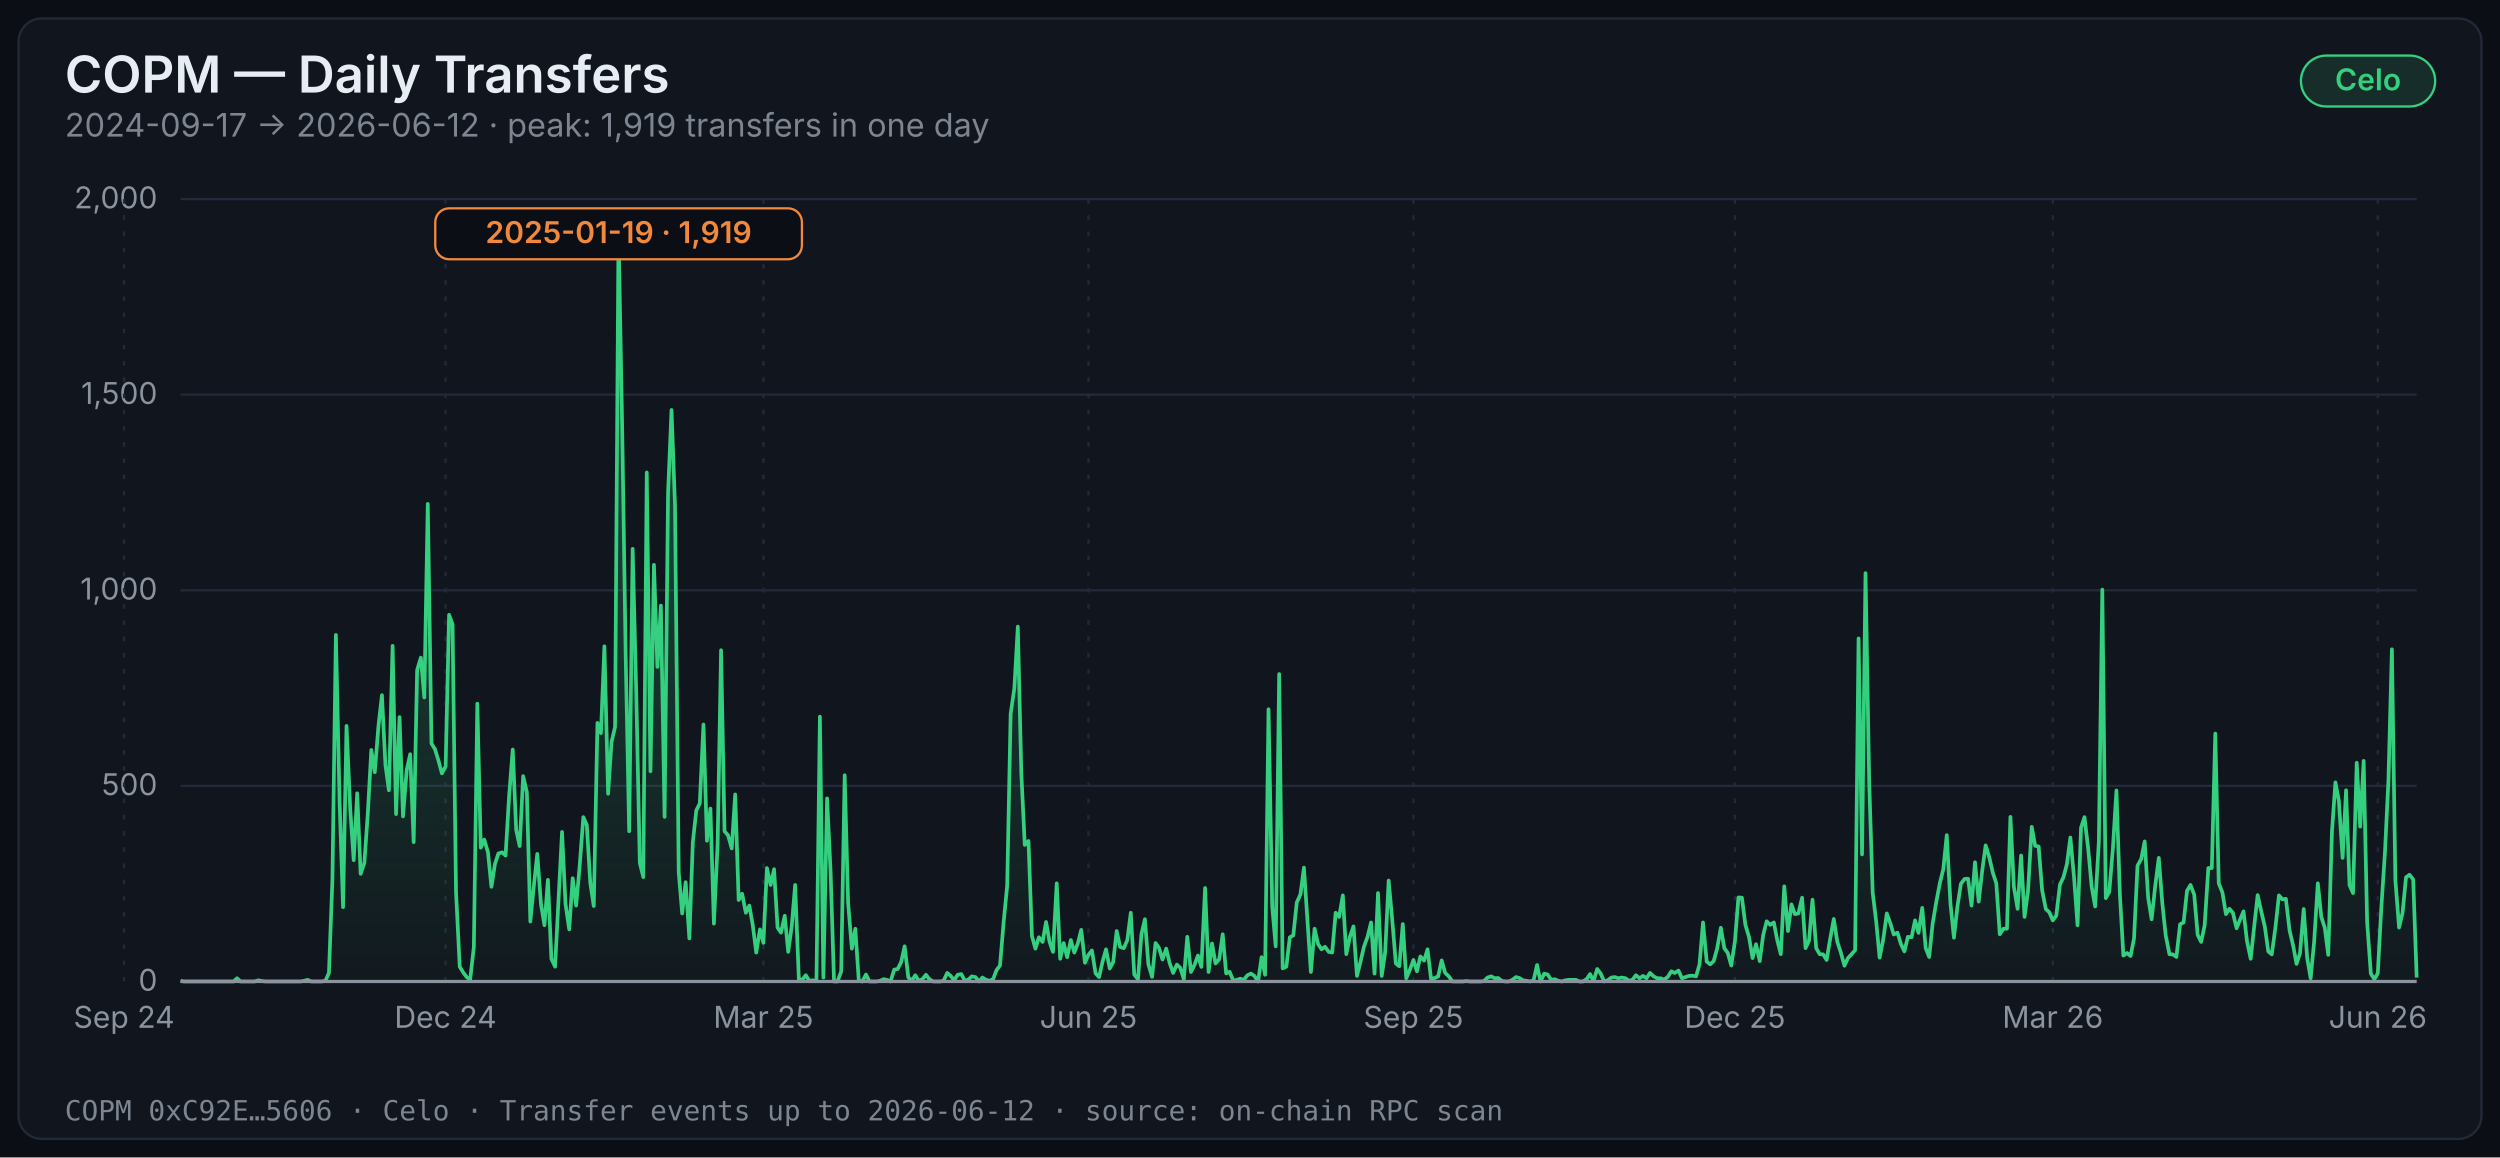
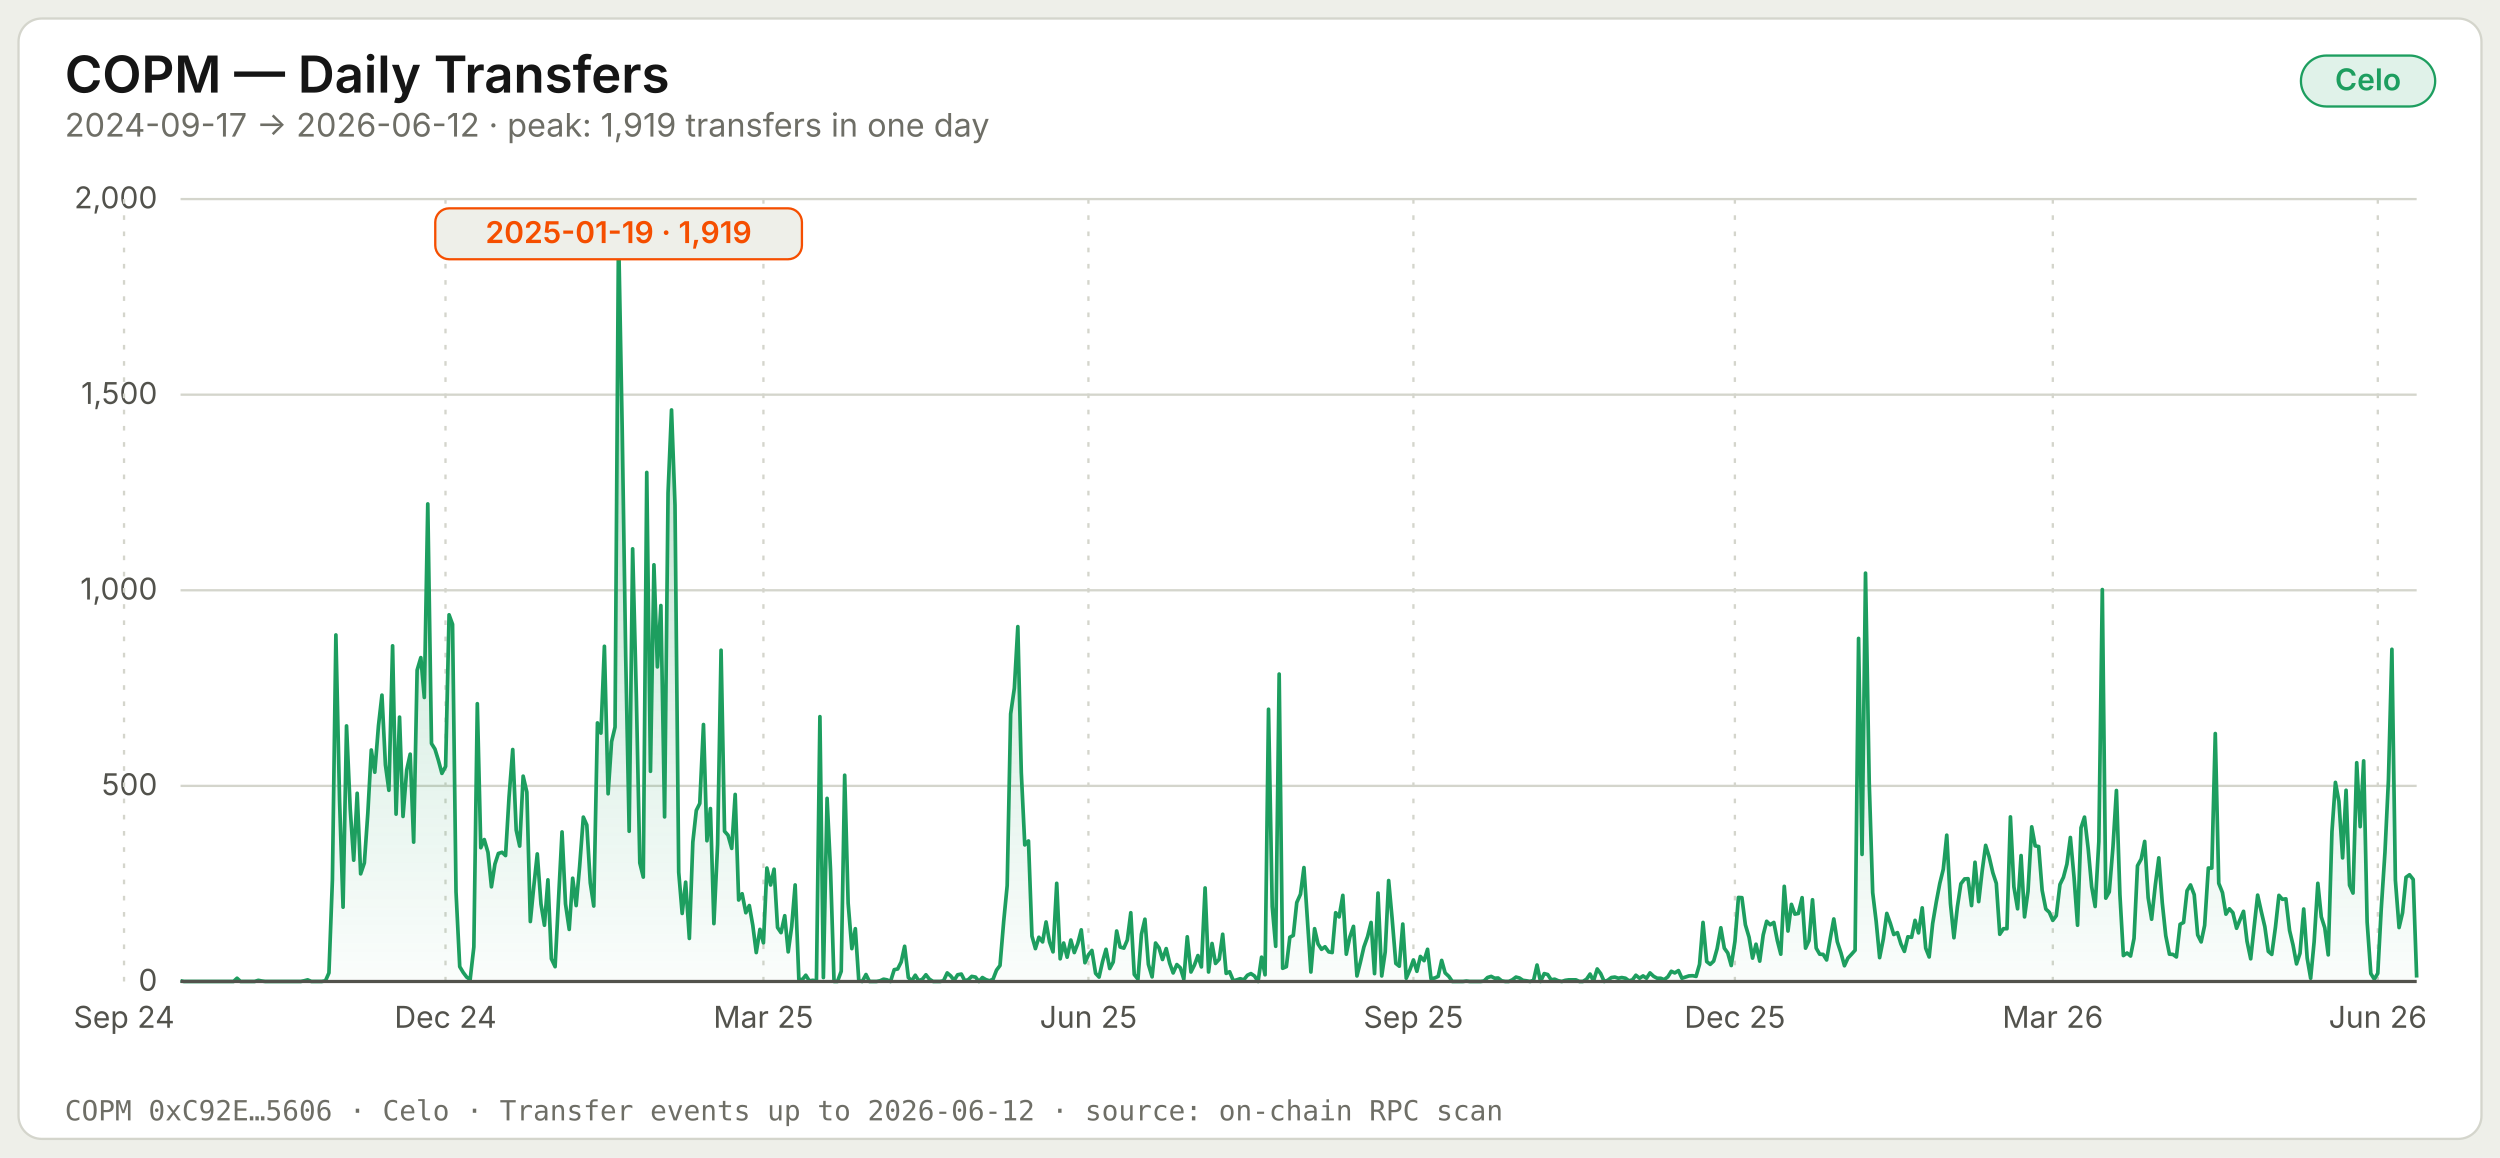
<svg xmlns="http://www.w3.org/2000/svg" width="1080" height="500" viewBox="0 0 1080 500" role="img" aria-label="COPM — Daily Transfers">
  <style>
-     .title { font: 600 22px -apple-system, 'Segoe UI', system-ui, sans-serif; fill: #e6edf3; }
-     .subtitle { font: 400 14px -apple-system, 'Segoe UI', system-ui, sans-serif; fill: #7d8590; }
-     .axis { font: 400 13px -apple-system, 'Segoe UI', system-ui, sans-serif; fill: #8b949e; }
-     .label { font: 500 14px -apple-system, 'Segoe UI', system-ui, sans-serif; fill: #e6edf3; }
+     .title { font: 600 22px -apple-system, 'Segoe UI', system-ui, sans-serif; fill: #151515; }
+     .subtitle { font: 400 14px -apple-system, 'Segoe UI', system-ui, sans-serif; fill: #6e6e66; }
+     .axis { font: 400 13px -apple-system, 'Segoe UI', system-ui, sans-serif; fill: #52524c; }
+     .label { font: 500 14px -apple-system, 'Segoe UI', system-ui, sans-serif; fill: #151515; }
    .annot { font: 600 13px -apple-system, 'Segoe UI', system-ui, sans-serif; }
    .badge { font: 600 13px -apple-system, 'Segoe UI', system-ui, sans-serif; }
-     .footer { font: 400 12px ui-monospace, 'SF Mono', Menlo, monospace; fill: #7d8590; }
+     .footer { font: 400 12px ui-monospace, 'SF Mono', Menlo, monospace; fill: #6e6e66; }
  </style>
  <defs>
    <linearGradient id="g0" x1="0" y1="0" x2="0" y2="1">
-       <stop offset="0%" stop-color="#35d07f" stop-opacity="0.35" />
-       <stop offset="100%" stop-color="#35d07f" stop-opacity="0.02" />
+       <stop offset="0%" stop-color="#1d9e5f" stop-opacity="0.35" />
+       <stop offset="100%" stop-color="#1d9e5f" stop-opacity="0.02" />
    </linearGradient>
  </defs>
-   <rect width="1080" height="500" fill="#0b0e14" />
-   <rect x="8" y="8" width="1064" height="484" rx="10" fill="#11151d" stroke="#222938" stroke-width="1" />
+   <rect width="1080" height="500" fill="#eeefe9" />
+   <rect x="8" y="8" width="1064" height="484" rx="10" fill="#ffffff" stroke="#d4d5cc" stroke-width="1" />
  <text x="28" y="40" class="title">COPM — Daily Transfers</text>
-   <rect x="994" y="24" width="58" height="22" rx="11" fill="#35d07f22" stroke="#35d07f" stroke-width="1" />
-   <text x="1023" y="39" class="badge" fill="#35d07f" text-anchor="middle">Celo</text>
+   <rect x="994" y="24" width="58" height="22" rx="11" fill="#1d9e5f22" stroke="#1d9e5f" stroke-width="1" />
+   <text x="1023" y="39" class="badge" fill="#1d9e5f" text-anchor="middle">Celo</text>
  <text x="28" y="59" class="subtitle">2024-09-17 → 2026-06-12 · peak: 1,919 transfers in one day</text>
-   <line x1="78" y1="424" x2="1044" y2="424" stroke="#222938" stroke-width="1" />
+   <line x1="78" y1="424" x2="1044" y2="424" stroke="#d4d5cc" stroke-width="1" />
  <text x="68" y="428" class="axis" text-anchor="end">0</text>
-   <line x1="78" y1="339.5" x2="1044" y2="339.5" stroke="#222938" stroke-width="1" />
+   <line x1="78" y1="339.5" x2="1044" y2="339.5" stroke="#d4d5cc" stroke-width="1" />
  <text x="68" y="343.5" class="axis" text-anchor="end">500</text>
-   <line x1="78" y1="255" x2="1044" y2="255" stroke="#222938" stroke-width="1" />
+   <line x1="78" y1="255" x2="1044" y2="255" stroke="#d4d5cc" stroke-width="1" />
  <text x="68" y="259" class="axis" text-anchor="end">1,000</text>
-   <line x1="78" y1="170.5" x2="1044" y2="170.5" stroke="#222938" stroke-width="1" />
+   <line x1="78" y1="170.5" x2="1044" y2="170.5" stroke="#d4d5cc" stroke-width="1" />
  <text x="68" y="174.5" class="axis" text-anchor="end">1,500</text>
-   <line x1="78" y1="86" x2="1044" y2="86" stroke="#222938" stroke-width="1" />
+   <line x1="78" y1="86" x2="1044" y2="86" stroke="#d4d5cc" stroke-width="1" />
  <text x="68" y="90" class="axis" text-anchor="end">2,000</text>
-   <line x1="53.583" y1="86" x2="53.583" y2="424" stroke="#222938" stroke-width="1" stroke-dasharray="2,5" />
+   <line x1="53.583" y1="86" x2="53.583" y2="424" stroke="#d4d5cc" stroke-width="1" stroke-dasharray="2,5" />
  <text x="53.583" y="444" class="axis" text-anchor="middle">Sep 24</text>
-   <line x1="192.455" y1="86" x2="192.455" y2="424" stroke="#222938" stroke-width="1" stroke-dasharray="2,5" />
+   <line x1="192.455" y1="86" x2="192.455" y2="424" stroke="#d4d5cc" stroke-width="1" stroke-dasharray="2,5" />
  <text x="192.455" y="444" class="axis" text-anchor="middle">Dec 24</text>
-   <line x1="329.801" y1="86" x2="329.801" y2="424" stroke="#222938" stroke-width="1" stroke-dasharray="2,5" />
+   <line x1="329.801" y1="86" x2="329.801" y2="424" stroke="#d4d5cc" stroke-width="1" stroke-dasharray="2,5" />
  <text x="329.801" y="444" class="axis" text-anchor="middle">Mar 25</text>
-   <line x1="470.199" y1="86" x2="470.199" y2="424" stroke="#222938" stroke-width="1" stroke-dasharray="2,5" />
+   <line x1="470.199" y1="86" x2="470.199" y2="424" stroke="#d4d5cc" stroke-width="1" stroke-dasharray="2,5" />
  <text x="470.199" y="444" class="axis" text-anchor="middle">Jun 25</text>
-   <line x1="610.597" y1="86" x2="610.597" y2="424" stroke="#222938" stroke-width="1" stroke-dasharray="2,5" />
+   <line x1="610.597" y1="86" x2="610.597" y2="424" stroke="#d4d5cc" stroke-width="1" stroke-dasharray="2,5" />
  <text x="610.597" y="444" class="axis" text-anchor="middle">Sep 25</text>
-   <line x1="749.469" y1="86" x2="749.469" y2="424" stroke="#222938" stroke-width="1" stroke-dasharray="2,5" />
+   <line x1="749.469" y1="86" x2="749.469" y2="424" stroke="#d4d5cc" stroke-width="1" stroke-dasharray="2,5" />
  <text x="749.469" y="444" class="axis" text-anchor="middle">Dec 25</text>
-   <line x1="886.815" y1="86" x2="886.815" y2="424" stroke="#222938" stroke-width="1" stroke-dasharray="2,5" />
+   <line x1="886.815" y1="86" x2="886.815" y2="424" stroke="#d4d5cc" stroke-width="1" stroke-dasharray="2,5" />
  <text x="886.815" y="444" class="axis" text-anchor="middle">Mar 26</text>
-   <line x1="1027.213" y1="86" x2="1027.213" y2="424" stroke="#222938" stroke-width="1" stroke-dasharray="2,5" />
+   <line x1="1027.213" y1="86" x2="1027.213" y2="424" stroke="#d4d5cc" stroke-width="1" stroke-dasharray="2,5" />
  <text x="1027.213" y="444" class="axis" text-anchor="middle">Jun 26</text>
  <path d="M 78 424 L 78.0 423.7 L 79.5 424.0 L 81.1 424.0 L 82.6 424.0 L 84.1 424.0 L 85.6 424.0 L 87.2 424.0 L 88.7 424.0 L 90.2 424.0 L 91.7 424.0 L 93.3 424.0 L 94.8 424.0 L 96.3 424.0 L 97.8 424.0 L 99.4 424.0 L 100.9 424.0 L 102.4 422.6 L 103.9 424.0 L 105.5 424.0 L 107.0 424.0 L 108.5 424.0 L 110.0 424.0 L 111.6 423.5 L 113.1 423.8 L 114.6 424.0 L 116.2 424.0 L 117.7 424.0 L 119.2 424.0 L 120.7 424.0 L 122.3 424.0 L 123.8 424.0 L 125.3 424.0 L 126.8 424.0 L 128.4 424.0 L 129.9 424.0 L 131.4 423.7 L 132.9 423.3 L 134.5 424.0 L 136.0 424.0 L 137.5 424.0 L 139.0 424.0 L 140.6 423.7 L 142.1 420.3 L 143.6 380.1 L 145.1 274.3 L 146.7 346.1 L 148.2 391.9 L 149.7 313.6 L 151.3 349.6 L 152.8 371.6 L 154.3 342.7 L 155.8 377.5 L 157.4 372.8 L 158.9 351.3 L 160.4 324.0 L 161.9 333.6 L 163.5 313.5 L 165.0 300.3 L 166.5 330.4 L 168.0 341.4 L 169.6 279.0 L 171.1 351.7 L 172.6 309.8 L 174.1 352.7 L 175.7 332.6 L 177.2 325.8 L 178.7 363.8 L 180.2 289.5 L 181.8 284.1 L 183.3 301.3 L 184.8 217.7 L 186.4 321.2 L 187.9 323.6 L 189.4 328.5 L 190.9 334.1 L 192.5 331.1 L 194.0 265.6 L 195.5 269.7 L 197.0 385.3 L 198.6 417.6 L 200.1 420.1 L 201.6 422.1 L 203.1 423.2 L 204.7 409.1 L 206.2 304.0 L 207.7 366.2 L 209.2 362.7 L 210.8 368.2 L 212.3 383.1 L 213.8 373.3 L 215.3 368.7 L 216.9 368.2 L 218.4 369.6 L 219.9 344.4 L 221.5 323.8 L 223.0 358.6 L 224.5 365.5 L 226.0 335.3 L 227.6 342.2 L 229.1 398.1 L 230.6 382.9 L 232.1 368.9 L 233.7 390.5 L 235.2 399.7 L 236.7 380.1 L 238.2 414.2 L 239.8 417.6 L 241.3 388.2 L 242.8 359.4 L 244.3 390.5 L 245.9 401.5 L 247.4 379.4 L 248.9 391.2 L 250.4 374.3 L 252.0 353.0 L 253.5 356.4 L 255.0 381.4 L 256.5 391.4 L 258.1 312.3 L 259.6 316.7 L 261.1 279.2 L 262.7 342.9 L 264.2 320.4 L 265.7 314.1 L 267.2 99.7 L 268.8 186.0 L 270.3 283.6 L 271.8 359.1 L 273.3 237.1 L 274.9 300.8 L 276.4 372.8 L 277.9 378.9 L 279.4 204.1 L 281.0 333.2 L 282.5 244.0 L 284.0 288.1 L 285.5 261.6 L 287.1 352.9 L 288.6 212.9 L 290.1 177.1 L 291.6 218.2 L 293.2 376.8 L 294.7 394.6 L 296.2 381.1 L 297.8 405.4 L 299.3 363.8 L 300.8 350.1 L 302.3 347.1 L 303.9 313.0 L 305.4 363.2 L 306.9 349.3 L 308.4 399.0 L 310.0 364.9 L 311.5 280.9 L 313.0 359.1 L 314.5 360.8 L 316.1 366.5 L 317.6 343.2 L 319.1 388.8 L 320.6 386.1 L 322.2 394.3 L 323.7 391.2 L 325.2 399.7 L 326.7 411.5 L 328.3 401.5 L 329.8 407.3 L 331.3 375.0 L 332.9 382.3 L 334.4 375.5 L 335.9 400.7 L 337.4 402.9 L 339.0 395.6 L 340.5 411.2 L 342.0 400.3 L 343.5 382.3 L 345.1 423.0 L 346.6 423.2 L 348.1 421.3 L 349.6 423.7 L 351.2 423.5 L 352.7 423.8 L 354.2 309.6 L 355.7 422.3 L 357.3 344.9 L 358.8 376.2 L 360.3 424.0 L 361.8 424.0 L 363.4 419.6 L 364.9 334.9 L 366.4 390.2 L 368.0 409.8 L 369.5 401.2 L 371.0 423.7 L 372.5 424.0 L 374.1 421.0 L 375.6 424.0 L 377.1 424.0 L 378.6 424.0 L 380.2 423.7 L 381.7 423.0 L 383.2 423.3 L 384.7 424.0 L 386.3 418.9 L 387.8 418.6 L 389.3 415.6 L 390.8 408.8 L 392.4 422.3 L 393.9 423.7 L 395.4 421.3 L 396.9 423.7 L 398.5 423.0 L 400.0 421.1 L 401.5 423.0 L 403.1 424.0 L 404.6 424.0 L 406.1 424.0 L 407.6 423.7 L 409.2 420.3 L 410.7 421.6 L 412.2 423.5 L 413.7 421.1 L 415.3 420.8 L 416.8 423.7 L 418.3 423.2 L 419.8 421.8 L 421.4 422.1 L 422.9 424.0 L 424.4 422.3 L 425.9 423.2 L 427.5 423.7 L 429.0 423.0 L 430.5 419.1 L 432.0 417.1 L 433.6 398.0 L 435.1 382.6 L 436.6 308.4 L 438.2 297.3 L 439.7 270.7 L 441.2 333.8 L 442.7 365.0 L 444.3 363.3 L 445.8 404.4 L 447.3 409.8 L 448.8 404.9 L 450.4 406.9 L 451.9 398.3 L 453.4 406.9 L 454.9 411.2 L 456.5 381.6 L 458.0 414.2 L 459.5 407.4 L 461.0 413.5 L 462.6 406.1 L 464.1 411.5 L 465.6 407.6 L 467.1 401.7 L 468.7 415.9 L 470.2 412.5 L 471.7 410.6 L 473.3 420.5 L 474.8 422.1 L 476.3 415.4 L 477.8 410.1 L 479.4 418.4 L 480.9 415.6 L 482.4 402.2 L 483.9 409.1 L 485.5 409.6 L 487.0 406.1 L 488.5 394.3 L 490.0 421.0 L 491.6 423.0 L 493.1 403.6 L 494.6 397.1 L 496.1 416.6 L 497.7 422.0 L 499.2 407.4 L 500.7 409.5 L 502.2 414.5 L 503.8 409.8 L 505.3 416.1 L 506.8 420.3 L 508.4 416.7 L 509.9 418.1 L 511.4 423.0 L 512.9 404.7 L 514.5 419.9 L 516.0 416.9 L 517.5 412.8 L 519.0 417.7 L 520.6 383.6 L 522.1 419.9 L 523.6 407.6 L 525.1 416.2 L 526.7 414.4 L 528.2 403.6 L 529.7 420.5 L 531.2 419.8 L 532.8 423.7 L 534.3 423.3 L 535.8 422.8 L 537.3 423.3 L 538.9 421.3 L 540.4 420.6 L 541.9 421.6 L 543.5 424.0 L 545.0 413.5 L 546.5 421.1 L 548.0 306.4 L 549.6 391.6 L 551.1 408.8 L 552.6 291.2 L 554.1 418.3 L 555.7 417.6 L 557.2 404.9 L 558.7 404.1 L 560.2 389.9 L 561.8 386.3 L 563.3 374.8 L 564.8 397.3 L 566.3 419.9 L 567.9 401.2 L 569.4 407.8 L 570.9 410.1 L 572.4 409.0 L 574.0 411.2 L 575.5 411.5 L 577.0 394.3 L 578.5 396.1 L 580.1 386.8 L 581.6 412.2 L 583.1 404.9 L 584.7 400.2 L 586.2 421.6 L 587.7 415.6 L 589.2 409.1 L 590.8 404.6 L 592.3 398.5 L 593.8 420.6 L 595.3 385.8 L 596.9 421.6 L 598.4 411.3 L 599.9 380.4 L 601.4 396.8 L 603.0 416.2 L 604.5 417.4 L 606.0 399.2 L 607.5 422.6 L 609.1 418.9 L 610.6 414.7 L 612.1 419.6 L 613.6 413.2 L 615.2 415.0 L 616.7 410.1 L 618.2 422.8 L 619.8 422.5 L 621.3 421.8 L 622.8 414.9 L 624.3 420.3 L 625.9 421.8 L 627.4 424.0 L 628.9 424.0 L 630.4 424.0 L 632.0 424.0 L 633.5 423.8 L 635.0 424.0 L 636.5 424.0 L 638.1 424.0 L 639.6 424.0 L 641.1 423.8 L 642.6 422.3 L 644.2 421.8 L 645.7 422.6 L 647.2 422.5 L 648.7 423.7 L 650.3 424.0 L 651.8 424.0 L 653.3 423.3 L 654.9 422.1 L 656.4 422.5 L 657.9 423.5 L 659.4 423.7 L 661.0 424.0 L 662.5 423.5 L 664.0 416.9 L 665.5 424.0 L 667.1 420.6 L 668.6 421.0 L 670.1 423.3 L 671.6 423.0 L 673.2 423.7 L 674.7 424.0 L 676.2 423.5 L 677.7 423.3 L 679.3 423.3 L 680.8 423.3 L 682.3 424.0 L 683.8 424.0 L 685.4 423.0 L 686.9 420.8 L 688.4 423.8 L 690.0 418.6 L 691.5 420.6 L 693.0 424.0 L 694.5 423.5 L 696.1 422.3 L 697.6 422.1 L 699.1 422.6 L 700.6 422.3 L 702.2 422.6 L 703.7 423.7 L 705.2 423.3 L 706.7 421.3 L 708.3 422.6 L 709.8 421.6 L 711.3 422.6 L 712.8 420.3 L 714.4 421.8 L 715.9 422.6 L 717.4 422.6 L 718.9 423.2 L 720.5 422.0 L 722.0 419.6 L 723.5 420.3 L 725.1 419.3 L 726.6 422.6 L 728.1 422.1 L 729.6 421.6 L 731.2 421.5 L 732.7 421.8 L 734.2 416.6 L 735.7 398.5 L 737.3 415.4 L 738.8 416.6 L 740.3 415.2 L 741.8 409.8 L 743.4 400.8 L 744.9 409.6 L 746.4 411.7 L 747.9 417.1 L 749.5 406.6 L 751.0 387.7 L 752.5 387.8 L 754.0 399.5 L 755.6 404.9 L 757.1 413.9 L 758.6 407.9 L 760.2 415.2 L 761.7 403.9 L 763.2 398.0 L 764.7 399.5 L 766.3 398.5 L 767.8 406.3 L 769.3 412.2 L 770.8 382.9 L 772.4 402.2 L 773.9 390.7 L 775.4 394.9 L 776.9 394.6 L 778.5 387.8 L 780.0 409.6 L 781.5 406.3 L 783.0 388.7 L 784.6 409.6 L 786.1 412.2 L 787.6 412.3 L 789.1 414.7 L 790.7 405.2 L 792.2 397.0 L 793.7 406.8 L 795.3 411.7 L 796.8 417.2 L 798.3 413.9 L 799.8 412.3 L 801.4 410.5 L 802.9 275.8 L 804.4 369.1 L 805.9 247.6 L 807.5 338.0 L 809.0 385.6 L 810.5 398.0 L 812.0 413.7 L 813.6 405.6 L 815.1 394.6 L 816.6 398.8 L 818.1 403.7 L 819.7 402.9 L 821.2 407.8 L 822.7 411.0 L 824.2 404.7 L 825.8 404.9 L 827.3 397.6 L 828.8 403.0 L 830.4 392.2 L 831.9 409.6 L 833.4 413.4 L 834.9 399.0 L 836.5 389.5 L 838.0 381.6 L 839.5 375.5 L 841.0 360.8 L 842.6 390.4 L 844.1 405.1 L 845.6 391.7 L 847.1 381.8 L 848.7 379.7 L 850.2 379.6 L 851.7 391.2 L 853.2 372.5 L 854.8 389.5 L 856.3 376.2 L 857.8 365.2 L 859.3 370.1 L 860.9 377.0 L 862.4 381.6 L 863.9 403.6 L 865.5 401.2 L 867.0 401.2 L 868.5 352.9 L 870.0 383.1 L 871.6 392.6 L 873.1 369.6 L 874.6 396.1 L 876.1 385.0 L 877.7 357.2 L 879.2 365.4 L 880.7 365.7 L 882.2 384.6 L 883.8 392.7 L 885.3 394.1 L 886.8 397.6 L 888.3 395.6 L 889.9 382.1 L 891.4 379.0 L 892.9 373.3 L 894.4 361.8 L 896.0 379.2 L 897.5 399.7 L 899.0 357.6 L 900.5 353.0 L 902.1 366.7 L 903.6 383.1 L 905.1 391.6 L 906.7 363.5 L 908.2 254.7 L 909.7 388.0 L 911.2 385.3 L 912.8 365.9 L 914.3 341.5 L 915.8 386.5 L 917.3 412.8 L 918.9 411.7 L 920.4 413.0 L 921.9 405.4 L 923.4 374.0 L 925.0 371.1 L 926.5 363.5 L 928.0 387.8 L 929.5 397.1 L 931.1 382.3 L 932.6 370.6 L 934.1 390.0 L 935.6 404.2 L 937.2 412.2 L 938.7 412.3 L 940.2 413.4 L 941.8 399.3 L 943.3 398.5 L 944.8 384.8 L 946.3 382.3 L 947.9 386.5 L 949.4 403.9 L 950.9 406.9 L 952.4 399.8 L 954.0 375.0 L 955.5 375.0 L 957.0 316.9 L 958.5 381.6 L 960.1 385.6 L 961.6 394.9 L 963.1 392.6 L 964.6 394.3 L 966.2 401.0 L 967.7 397.3 L 969.2 393.7 L 970.7 406.6 L 972.3 414.2 L 973.8 400.3 L 975.3 386.7 L 976.9 393.9 L 978.4 400.3 L 979.9 411.0 L 981.4 412.3 L 983.0 400.5 L 984.5 386.8 L 986.0 388.5 L 987.5 388.3 L 989.1 402.0 L 990.6 408.3 L 992.1 416.4 L 993.6 411.8 L 995.2 392.7 L 996.7 413.9 L 998.2 422.6 L 999.7 406.9 L 1001.3 381.6 L 1002.8 396.1 L 1004.3 400.8 L 1005.8 412.5 L 1007.4 359.3 L 1008.9 338.0 L 1010.4 346.1 L 1012.0 370.6 L 1013.5 341.4 L 1015.0 382.4 L 1016.5 385.8 L 1018.1 329.5 L 1019.6 357.1 L 1021.1 328.7 L 1022.6 398.3 L 1024.2 420.6 L 1025.7 423.0 L 1027.2 420.5 L 1028.7 392.6 L 1030.3 368.2 L 1031.8 337.1 L 1033.3 280.5 L 1034.8 380.2 L 1036.4 400.7 L 1037.9 394.3 L 1039.4 379.0 L 1040.9 377.9 L 1042.5 379.9 L 1044.0 422.3 L 1044 424 Z" fill="url(#g0)" />
-   <path d="M 78.0 423.7 L 79.5 424.0 L 81.1 424.0 L 82.6 424.0 L 84.1 424.0 L 85.6 424.0 L 87.2 424.0 L 88.7 424.0 L 90.2 424.0 L 91.7 424.0 L 93.3 424.0 L 94.8 424.0 L 96.3 424.0 L 97.8 424.0 L 99.4 424.0 L 100.9 424.0 L 102.4 422.6 L 103.9 424.0 L 105.5 424.0 L 107.0 424.0 L 108.5 424.0 L 110.0 424.0 L 111.6 423.5 L 113.1 423.8 L 114.6 424.0 L 116.2 424.0 L 117.7 424.0 L 119.2 424.0 L 120.7 424.0 L 122.3 424.0 L 123.8 424.0 L 125.3 424.0 L 126.8 424.0 L 128.4 424.0 L 129.9 424.0 L 131.4 423.7 L 132.9 423.3 L 134.5 424.0 L 136.0 424.0 L 137.5 424.0 L 139.0 424.0 L 140.6 423.7 L 142.1 420.3 L 143.6 380.1 L 145.1 274.3 L 146.7 346.1 L 148.2 391.9 L 149.7 313.6 L 151.3 349.6 L 152.8 371.6 L 154.3 342.7 L 155.8 377.5 L 157.4 372.8 L 158.9 351.3 L 160.4 324.0 L 161.9 333.6 L 163.5 313.5 L 165.0 300.3 L 166.5 330.4 L 168.0 341.4 L 169.6 279.0 L 171.1 351.7 L 172.6 309.8 L 174.1 352.7 L 175.7 332.6 L 177.2 325.8 L 178.7 363.8 L 180.2 289.5 L 181.8 284.1 L 183.3 301.3 L 184.8 217.7 L 186.4 321.2 L 187.9 323.6 L 189.4 328.5 L 190.9 334.1 L 192.5 331.1 L 194.0 265.6 L 195.5 269.7 L 197.0 385.3 L 198.6 417.6 L 200.1 420.1 L 201.6 422.1 L 203.1 423.2 L 204.7 409.1 L 206.2 304.0 L 207.7 366.2 L 209.2 362.7 L 210.8 368.2 L 212.3 383.1 L 213.8 373.3 L 215.3 368.7 L 216.9 368.2 L 218.4 369.6 L 219.9 344.4 L 221.5 323.8 L 223.0 358.6 L 224.5 365.5 L 226.0 335.3 L 227.6 342.2 L 229.1 398.1 L 230.6 382.9 L 232.1 368.9 L 233.7 390.5 L 235.2 399.7 L 236.7 380.1 L 238.2 414.2 L 239.8 417.6 L 241.3 388.2 L 242.8 359.4 L 244.3 390.5 L 245.9 401.5 L 247.4 379.4 L 248.9 391.2 L 250.4 374.3 L 252.0 353.0 L 253.5 356.4 L 255.0 381.4 L 256.5 391.4 L 258.1 312.3 L 259.6 316.7 L 261.1 279.2 L 262.7 342.9 L 264.2 320.4 L 265.7 314.1 L 267.2 99.7 L 268.8 186.0 L 270.3 283.6 L 271.8 359.1 L 273.3 237.1 L 274.9 300.8 L 276.4 372.8 L 277.9 378.9 L 279.4 204.1 L 281.0 333.2 L 282.5 244.0 L 284.0 288.1 L 285.5 261.6 L 287.1 352.9 L 288.6 212.9 L 290.1 177.1 L 291.6 218.2 L 293.2 376.8 L 294.7 394.6 L 296.2 381.1 L 297.8 405.4 L 299.3 363.8 L 300.8 350.1 L 302.3 347.1 L 303.9 313.0 L 305.4 363.2 L 306.9 349.3 L 308.4 399.0 L 310.0 364.9 L 311.5 280.9 L 313.0 359.1 L 314.5 360.8 L 316.1 366.5 L 317.6 343.2 L 319.1 388.8 L 320.6 386.1 L 322.2 394.3 L 323.7 391.2 L 325.2 399.7 L 326.7 411.5 L 328.3 401.5 L 329.8 407.3 L 331.3 375.0 L 332.9 382.3 L 334.4 375.5 L 335.9 400.7 L 337.4 402.9 L 339.0 395.6 L 340.5 411.2 L 342.0 400.3 L 343.5 382.3 L 345.1 423.0 L 346.6 423.2 L 348.1 421.3 L 349.6 423.7 L 351.2 423.5 L 352.7 423.8 L 354.2 309.6 L 355.7 422.3 L 357.3 344.9 L 358.8 376.2 L 360.3 424.0 L 361.8 424.0 L 363.4 419.6 L 364.9 334.9 L 366.4 390.2 L 368.0 409.8 L 369.5 401.2 L 371.0 423.7 L 372.5 424.0 L 374.1 421.0 L 375.6 424.0 L 377.1 424.0 L 378.6 424.0 L 380.2 423.7 L 381.7 423.0 L 383.2 423.3 L 384.7 424.0 L 386.3 418.9 L 387.8 418.6 L 389.3 415.6 L 390.8 408.8 L 392.4 422.3 L 393.9 423.7 L 395.4 421.3 L 396.9 423.7 L 398.5 423.0 L 400.0 421.1 L 401.5 423.0 L 403.1 424.0 L 404.6 424.0 L 406.1 424.0 L 407.6 423.7 L 409.2 420.3 L 410.7 421.6 L 412.2 423.5 L 413.7 421.1 L 415.3 420.8 L 416.8 423.7 L 418.3 423.2 L 419.8 421.8 L 421.4 422.1 L 422.9 424.0 L 424.4 422.3 L 425.9 423.2 L 427.5 423.7 L 429.0 423.0 L 430.5 419.1 L 432.0 417.1 L 433.6 398.0 L 435.1 382.6 L 436.6 308.4 L 438.2 297.3 L 439.7 270.7 L 441.2 333.8 L 442.7 365.0 L 444.3 363.3 L 445.8 404.4 L 447.3 409.8 L 448.8 404.9 L 450.4 406.9 L 451.9 398.3 L 453.4 406.9 L 454.9 411.2 L 456.5 381.6 L 458.0 414.2 L 459.5 407.4 L 461.0 413.5 L 462.6 406.1 L 464.1 411.5 L 465.6 407.6 L 467.1 401.7 L 468.7 415.9 L 470.2 412.5 L 471.7 410.6 L 473.3 420.5 L 474.8 422.1 L 476.3 415.4 L 477.8 410.1 L 479.4 418.4 L 480.9 415.6 L 482.4 402.2 L 483.9 409.1 L 485.5 409.6 L 487.0 406.1 L 488.5 394.3 L 490.0 421.0 L 491.6 423.0 L 493.1 403.6 L 494.6 397.1 L 496.1 416.6 L 497.7 422.0 L 499.2 407.4 L 500.7 409.5 L 502.2 414.5 L 503.8 409.8 L 505.3 416.1 L 506.8 420.3 L 508.4 416.7 L 509.9 418.1 L 511.4 423.0 L 512.9 404.7 L 514.5 419.9 L 516.0 416.9 L 517.5 412.8 L 519.0 417.7 L 520.6 383.6 L 522.1 419.9 L 523.6 407.6 L 525.1 416.2 L 526.7 414.4 L 528.2 403.6 L 529.7 420.5 L 531.2 419.8 L 532.8 423.7 L 534.3 423.3 L 535.8 422.8 L 537.3 423.3 L 538.9 421.3 L 540.4 420.6 L 541.9 421.6 L 543.5 424.0 L 545.0 413.5 L 546.5 421.1 L 548.0 306.4 L 549.6 391.6 L 551.1 408.8 L 552.6 291.2 L 554.1 418.3 L 555.7 417.6 L 557.2 404.9 L 558.7 404.1 L 560.2 389.9 L 561.8 386.3 L 563.3 374.8 L 564.8 397.3 L 566.3 419.9 L 567.9 401.2 L 569.4 407.8 L 570.9 410.1 L 572.4 409.0 L 574.0 411.2 L 575.5 411.5 L 577.0 394.3 L 578.5 396.1 L 580.1 386.8 L 581.6 412.2 L 583.1 404.9 L 584.7 400.2 L 586.2 421.6 L 587.7 415.6 L 589.2 409.1 L 590.8 404.6 L 592.3 398.5 L 593.8 420.6 L 595.3 385.8 L 596.9 421.6 L 598.4 411.3 L 599.9 380.4 L 601.4 396.8 L 603.0 416.2 L 604.5 417.4 L 606.0 399.2 L 607.5 422.6 L 609.1 418.9 L 610.6 414.7 L 612.1 419.6 L 613.6 413.2 L 615.2 415.0 L 616.7 410.1 L 618.2 422.8 L 619.8 422.5 L 621.3 421.8 L 622.8 414.9 L 624.3 420.3 L 625.9 421.8 L 627.4 424.0 L 628.9 424.0 L 630.4 424.0 L 632.0 424.0 L 633.5 423.8 L 635.0 424.0 L 636.5 424.0 L 638.1 424.0 L 639.6 424.0 L 641.1 423.8 L 642.6 422.3 L 644.2 421.8 L 645.7 422.6 L 647.2 422.5 L 648.7 423.7 L 650.3 424.0 L 651.8 424.0 L 653.3 423.3 L 654.9 422.1 L 656.4 422.5 L 657.9 423.5 L 659.4 423.7 L 661.0 424.0 L 662.5 423.5 L 664.0 416.9 L 665.5 424.0 L 667.1 420.6 L 668.6 421.0 L 670.1 423.3 L 671.6 423.0 L 673.2 423.7 L 674.7 424.0 L 676.2 423.5 L 677.7 423.3 L 679.3 423.3 L 680.8 423.3 L 682.3 424.0 L 683.8 424.0 L 685.4 423.0 L 686.9 420.8 L 688.4 423.8 L 690.0 418.6 L 691.5 420.6 L 693.0 424.0 L 694.5 423.5 L 696.1 422.3 L 697.6 422.1 L 699.1 422.6 L 700.6 422.3 L 702.2 422.6 L 703.7 423.7 L 705.2 423.3 L 706.7 421.3 L 708.3 422.6 L 709.8 421.6 L 711.3 422.6 L 712.8 420.3 L 714.4 421.8 L 715.9 422.6 L 717.4 422.6 L 718.9 423.2 L 720.5 422.0 L 722.0 419.6 L 723.5 420.3 L 725.1 419.3 L 726.6 422.6 L 728.1 422.1 L 729.6 421.6 L 731.2 421.5 L 732.7 421.8 L 734.2 416.6 L 735.7 398.5 L 737.3 415.4 L 738.8 416.6 L 740.3 415.2 L 741.8 409.8 L 743.4 400.8 L 744.9 409.6 L 746.4 411.7 L 747.9 417.1 L 749.5 406.6 L 751.0 387.7 L 752.5 387.8 L 754.0 399.5 L 755.6 404.9 L 757.1 413.9 L 758.6 407.9 L 760.2 415.2 L 761.7 403.9 L 763.2 398.0 L 764.7 399.5 L 766.3 398.5 L 767.8 406.3 L 769.3 412.2 L 770.8 382.9 L 772.4 402.2 L 773.9 390.7 L 775.4 394.9 L 776.9 394.6 L 778.5 387.8 L 780.0 409.6 L 781.5 406.3 L 783.0 388.7 L 784.6 409.6 L 786.1 412.2 L 787.6 412.3 L 789.1 414.7 L 790.7 405.2 L 792.2 397.0 L 793.7 406.8 L 795.3 411.7 L 796.8 417.2 L 798.3 413.9 L 799.8 412.3 L 801.4 410.5 L 802.9 275.8 L 804.4 369.1 L 805.9 247.6 L 807.5 338.0 L 809.0 385.6 L 810.5 398.0 L 812.0 413.7 L 813.6 405.6 L 815.1 394.6 L 816.6 398.8 L 818.1 403.7 L 819.7 402.9 L 821.2 407.8 L 822.7 411.0 L 824.2 404.7 L 825.8 404.9 L 827.3 397.6 L 828.8 403.0 L 830.4 392.2 L 831.9 409.6 L 833.4 413.4 L 834.9 399.0 L 836.5 389.5 L 838.0 381.6 L 839.5 375.5 L 841.0 360.8 L 842.6 390.4 L 844.1 405.1 L 845.6 391.7 L 847.1 381.8 L 848.7 379.7 L 850.2 379.6 L 851.7 391.2 L 853.2 372.5 L 854.8 389.5 L 856.3 376.2 L 857.8 365.2 L 859.3 370.1 L 860.9 377.0 L 862.4 381.6 L 863.9 403.6 L 865.5 401.2 L 867.0 401.2 L 868.5 352.9 L 870.0 383.1 L 871.6 392.6 L 873.1 369.6 L 874.6 396.1 L 876.1 385.0 L 877.7 357.2 L 879.2 365.4 L 880.7 365.7 L 882.2 384.6 L 883.8 392.7 L 885.3 394.1 L 886.8 397.6 L 888.3 395.6 L 889.9 382.1 L 891.4 379.0 L 892.9 373.3 L 894.4 361.8 L 896.0 379.2 L 897.5 399.7 L 899.0 357.6 L 900.5 353.0 L 902.1 366.7 L 903.6 383.1 L 905.1 391.6 L 906.7 363.5 L 908.2 254.7 L 909.7 388.0 L 911.2 385.3 L 912.8 365.9 L 914.3 341.5 L 915.8 386.5 L 917.3 412.8 L 918.9 411.7 L 920.4 413.0 L 921.9 405.4 L 923.4 374.0 L 925.0 371.1 L 926.5 363.5 L 928.0 387.8 L 929.5 397.1 L 931.1 382.3 L 932.6 370.6 L 934.1 390.0 L 935.6 404.2 L 937.2 412.2 L 938.7 412.3 L 940.2 413.4 L 941.8 399.3 L 943.3 398.5 L 944.8 384.8 L 946.3 382.3 L 947.9 386.5 L 949.4 403.9 L 950.9 406.9 L 952.4 399.8 L 954.0 375.0 L 955.5 375.0 L 957.0 316.9 L 958.5 381.6 L 960.1 385.6 L 961.6 394.9 L 963.1 392.6 L 964.6 394.3 L 966.2 401.0 L 967.7 397.3 L 969.2 393.7 L 970.7 406.6 L 972.3 414.2 L 973.8 400.3 L 975.3 386.7 L 976.9 393.9 L 978.4 400.3 L 979.9 411.0 L 981.4 412.3 L 983.0 400.5 L 984.5 386.8 L 986.0 388.5 L 987.5 388.3 L 989.1 402.0 L 990.6 408.3 L 992.1 416.4 L 993.6 411.8 L 995.2 392.7 L 996.7 413.9 L 998.2 422.6 L 999.7 406.9 L 1001.3 381.6 L 1002.8 396.1 L 1004.3 400.8 L 1005.8 412.5 L 1007.4 359.3 L 1008.9 338.0 L 1010.4 346.1 L 1012.0 370.6 L 1013.5 341.4 L 1015.0 382.4 L 1016.5 385.8 L 1018.1 329.5 L 1019.6 357.1 L 1021.1 328.7 L 1022.6 398.3 L 1024.2 420.6 L 1025.7 423.0 L 1027.2 420.5 L 1028.7 392.6 L 1030.3 368.2 L 1031.8 337.1 L 1033.3 280.5 L 1034.8 380.2 L 1036.4 400.7 L 1037.9 394.3 L 1039.4 379.0 L 1040.9 377.9 L 1042.5 379.9 L 1044.0 422.3" stroke="#35d07f" stroke-width="1.6" fill="none" stroke-linejoin="round" />
-   <circle cx="267.2" cy="99.7" r="4.5" fill="#f0883e" stroke="#11151d" stroke-width="2" />
-   <rect x="188.032" y="90" width="158.4" height="22" rx="6" fill="#0b0e14" stroke="#f0883e" stroke-width="1" />
-   <text x="267.232" y="105" class="annot" fill="#f0883e" text-anchor="middle">2025-01-19 · 1,919</text>
-   <line x1="78" y1="424" x2="1044" y2="424" stroke="#8b949e" stroke-width="1.4" />
+   <path d="M 78.0 423.7 L 79.5 424.0 L 81.1 424.0 L 82.6 424.0 L 84.1 424.0 L 85.6 424.0 L 87.2 424.0 L 88.7 424.0 L 90.2 424.0 L 91.7 424.0 L 93.3 424.0 L 94.8 424.0 L 96.3 424.0 L 97.8 424.0 L 99.4 424.0 L 100.9 424.0 L 102.4 422.6 L 103.9 424.0 L 105.5 424.0 L 107.0 424.0 L 108.5 424.0 L 110.0 424.0 L 111.6 423.5 L 113.1 423.8 L 114.6 424.0 L 116.2 424.0 L 117.7 424.0 L 119.2 424.0 L 120.7 424.0 L 122.3 424.0 L 123.8 424.0 L 125.3 424.0 L 126.8 424.0 L 128.4 424.0 L 129.9 424.0 L 131.4 423.7 L 132.9 423.3 L 134.5 424.0 L 136.0 424.0 L 137.5 424.0 L 139.0 424.0 L 140.6 423.7 L 142.1 420.3 L 143.6 380.1 L 145.1 274.3 L 146.7 346.1 L 148.2 391.9 L 149.7 313.6 L 151.3 349.6 L 152.8 371.6 L 154.3 342.7 L 155.8 377.5 L 157.4 372.8 L 158.9 351.3 L 160.4 324.0 L 161.9 333.6 L 163.5 313.5 L 165.0 300.3 L 166.5 330.4 L 168.0 341.4 L 169.6 279.0 L 171.1 351.7 L 172.6 309.8 L 174.1 352.7 L 175.7 332.6 L 177.2 325.8 L 178.7 363.8 L 180.2 289.5 L 181.8 284.1 L 183.3 301.3 L 184.8 217.7 L 186.4 321.2 L 187.9 323.6 L 189.4 328.5 L 190.9 334.1 L 192.5 331.1 L 194.0 265.6 L 195.5 269.7 L 197.0 385.3 L 198.6 417.6 L 200.1 420.1 L 201.6 422.1 L 203.1 423.2 L 204.7 409.1 L 206.2 304.0 L 207.7 366.2 L 209.2 362.7 L 210.8 368.2 L 212.3 383.1 L 213.8 373.3 L 215.3 368.7 L 216.9 368.2 L 218.4 369.6 L 219.9 344.4 L 221.5 323.8 L 223.0 358.6 L 224.5 365.5 L 226.0 335.3 L 227.6 342.2 L 229.1 398.1 L 230.6 382.9 L 232.1 368.9 L 233.7 390.5 L 235.2 399.7 L 236.7 380.1 L 238.2 414.2 L 239.8 417.6 L 241.3 388.2 L 242.8 359.4 L 244.3 390.5 L 245.9 401.5 L 247.4 379.4 L 248.9 391.2 L 250.4 374.3 L 252.0 353.0 L 253.5 356.4 L 255.0 381.4 L 256.5 391.4 L 258.1 312.3 L 259.6 316.7 L 261.1 279.2 L 262.7 342.9 L 264.2 320.4 L 265.7 314.1 L 267.2 99.7 L 268.8 186.0 L 270.3 283.6 L 271.8 359.1 L 273.3 237.1 L 274.9 300.8 L 276.4 372.8 L 277.9 378.9 L 279.4 204.1 L 281.0 333.2 L 282.5 244.0 L 284.0 288.1 L 285.5 261.6 L 287.1 352.9 L 288.6 212.9 L 290.1 177.1 L 291.6 218.2 L 293.2 376.8 L 294.7 394.6 L 296.2 381.1 L 297.8 405.4 L 299.3 363.8 L 300.8 350.1 L 302.3 347.1 L 303.9 313.0 L 305.4 363.2 L 306.9 349.3 L 308.4 399.0 L 310.0 364.9 L 311.5 280.9 L 313.0 359.1 L 314.5 360.8 L 316.1 366.5 L 317.6 343.2 L 319.1 388.8 L 320.6 386.1 L 322.2 394.3 L 323.7 391.2 L 325.2 399.7 L 326.7 411.5 L 328.3 401.5 L 329.8 407.3 L 331.3 375.0 L 332.9 382.3 L 334.4 375.5 L 335.9 400.7 L 337.4 402.9 L 339.0 395.6 L 340.5 411.2 L 342.0 400.3 L 343.5 382.3 L 345.1 423.0 L 346.6 423.2 L 348.1 421.3 L 349.6 423.7 L 351.2 423.5 L 352.7 423.8 L 354.2 309.6 L 355.7 422.3 L 357.3 344.9 L 358.8 376.2 L 360.3 424.0 L 361.8 424.0 L 363.4 419.6 L 364.9 334.9 L 366.4 390.2 L 368.0 409.8 L 369.5 401.2 L 371.0 423.7 L 372.5 424.0 L 374.1 421.0 L 375.6 424.0 L 377.1 424.0 L 378.6 424.0 L 380.2 423.7 L 381.7 423.0 L 383.2 423.3 L 384.7 424.0 L 386.3 418.9 L 387.8 418.6 L 389.3 415.6 L 390.8 408.8 L 392.4 422.3 L 393.9 423.7 L 395.4 421.3 L 396.9 423.7 L 398.5 423.0 L 400.0 421.1 L 401.5 423.0 L 403.1 424.0 L 404.6 424.0 L 406.1 424.0 L 407.6 423.7 L 409.2 420.3 L 410.7 421.6 L 412.2 423.5 L 413.7 421.1 L 415.3 420.8 L 416.8 423.7 L 418.3 423.2 L 419.8 421.8 L 421.4 422.1 L 422.9 424.0 L 424.4 422.3 L 425.9 423.2 L 427.5 423.7 L 429.0 423.0 L 430.5 419.1 L 432.0 417.1 L 433.6 398.0 L 435.1 382.6 L 436.6 308.4 L 438.2 297.3 L 439.7 270.7 L 441.2 333.8 L 442.7 365.0 L 444.3 363.3 L 445.8 404.4 L 447.3 409.8 L 448.8 404.9 L 450.4 406.9 L 451.9 398.3 L 453.4 406.9 L 454.9 411.2 L 456.5 381.6 L 458.0 414.2 L 459.5 407.4 L 461.0 413.5 L 462.6 406.1 L 464.1 411.5 L 465.6 407.6 L 467.1 401.7 L 468.7 415.9 L 470.2 412.5 L 471.7 410.6 L 473.3 420.5 L 474.8 422.1 L 476.3 415.4 L 477.8 410.1 L 479.4 418.4 L 480.9 415.6 L 482.4 402.2 L 483.9 409.1 L 485.5 409.6 L 487.0 406.1 L 488.5 394.3 L 490.0 421.0 L 491.6 423.0 L 493.1 403.6 L 494.6 397.1 L 496.1 416.6 L 497.7 422.0 L 499.2 407.4 L 500.7 409.5 L 502.2 414.5 L 503.8 409.8 L 505.3 416.1 L 506.8 420.3 L 508.4 416.7 L 509.9 418.1 L 511.4 423.0 L 512.9 404.7 L 514.5 419.9 L 516.0 416.9 L 517.5 412.8 L 519.0 417.7 L 520.6 383.6 L 522.1 419.9 L 523.6 407.6 L 525.1 416.2 L 526.7 414.4 L 528.2 403.6 L 529.7 420.5 L 531.2 419.8 L 532.8 423.7 L 534.3 423.3 L 535.8 422.8 L 537.3 423.3 L 538.9 421.3 L 540.4 420.6 L 541.9 421.6 L 543.5 424.0 L 545.0 413.5 L 546.5 421.1 L 548.0 306.4 L 549.6 391.6 L 551.1 408.8 L 552.6 291.2 L 554.1 418.3 L 555.7 417.6 L 557.2 404.9 L 558.7 404.1 L 560.2 389.9 L 561.8 386.3 L 563.3 374.8 L 564.8 397.3 L 566.3 419.9 L 567.9 401.2 L 569.4 407.8 L 570.9 410.1 L 572.4 409.0 L 574.0 411.2 L 575.5 411.5 L 577.0 394.3 L 578.5 396.1 L 580.1 386.8 L 581.6 412.2 L 583.1 404.9 L 584.7 400.2 L 586.2 421.6 L 587.7 415.6 L 589.2 409.1 L 590.8 404.6 L 592.3 398.5 L 593.8 420.6 L 595.3 385.8 L 596.9 421.6 L 598.4 411.3 L 599.9 380.4 L 601.4 396.8 L 603.0 416.2 L 604.5 417.4 L 606.0 399.2 L 607.5 422.6 L 609.1 418.9 L 610.6 414.7 L 612.1 419.6 L 613.6 413.2 L 615.2 415.0 L 616.7 410.1 L 618.2 422.8 L 619.8 422.5 L 621.3 421.8 L 622.8 414.9 L 624.3 420.3 L 625.9 421.8 L 627.4 424.0 L 628.9 424.0 L 630.4 424.0 L 632.0 424.0 L 633.5 423.8 L 635.0 424.0 L 636.5 424.0 L 638.1 424.0 L 639.6 424.0 L 641.1 423.8 L 642.6 422.3 L 644.2 421.8 L 645.7 422.6 L 647.2 422.5 L 648.7 423.7 L 650.3 424.0 L 651.8 424.0 L 653.3 423.3 L 654.9 422.1 L 656.4 422.5 L 657.9 423.5 L 659.4 423.7 L 661.0 424.0 L 662.5 423.5 L 664.0 416.9 L 665.5 424.0 L 667.1 420.6 L 668.6 421.0 L 670.1 423.3 L 671.6 423.0 L 673.2 423.7 L 674.7 424.0 L 676.2 423.5 L 677.7 423.3 L 679.3 423.3 L 680.8 423.3 L 682.3 424.0 L 683.8 424.0 L 685.4 423.0 L 686.9 420.8 L 688.4 423.8 L 690.0 418.6 L 691.5 420.6 L 693.0 424.0 L 694.5 423.5 L 696.1 422.3 L 697.6 422.1 L 699.1 422.6 L 700.6 422.3 L 702.2 422.6 L 703.7 423.7 L 705.2 423.3 L 706.7 421.3 L 708.3 422.6 L 709.8 421.6 L 711.3 422.6 L 712.8 420.3 L 714.4 421.8 L 715.9 422.6 L 717.4 422.6 L 718.9 423.2 L 720.5 422.0 L 722.0 419.6 L 723.5 420.3 L 725.1 419.3 L 726.6 422.6 L 728.1 422.1 L 729.6 421.6 L 731.2 421.5 L 732.7 421.8 L 734.2 416.6 L 735.7 398.5 L 737.3 415.4 L 738.8 416.6 L 740.3 415.2 L 741.8 409.8 L 743.4 400.8 L 744.9 409.6 L 746.4 411.7 L 747.9 417.1 L 749.5 406.6 L 751.0 387.7 L 752.5 387.8 L 754.0 399.5 L 755.6 404.9 L 757.1 413.9 L 758.6 407.9 L 760.2 415.2 L 761.7 403.9 L 763.2 398.0 L 764.7 399.5 L 766.3 398.5 L 767.8 406.3 L 769.3 412.2 L 770.8 382.9 L 772.4 402.2 L 773.9 390.7 L 775.4 394.9 L 776.9 394.6 L 778.5 387.8 L 780.0 409.6 L 781.5 406.3 L 783.0 388.7 L 784.6 409.6 L 786.1 412.2 L 787.6 412.3 L 789.1 414.7 L 790.7 405.2 L 792.2 397.0 L 793.7 406.8 L 795.3 411.7 L 796.8 417.2 L 798.3 413.9 L 799.8 412.3 L 801.4 410.5 L 802.9 275.8 L 804.4 369.1 L 805.9 247.6 L 807.5 338.0 L 809.0 385.6 L 810.5 398.0 L 812.0 413.7 L 813.6 405.6 L 815.1 394.6 L 816.6 398.8 L 818.1 403.7 L 819.7 402.9 L 821.2 407.8 L 822.7 411.0 L 824.2 404.7 L 825.8 404.9 L 827.3 397.6 L 828.8 403.0 L 830.4 392.2 L 831.9 409.6 L 833.4 413.4 L 834.9 399.0 L 836.5 389.5 L 838.0 381.6 L 839.5 375.5 L 841.0 360.8 L 842.6 390.4 L 844.1 405.1 L 845.6 391.7 L 847.1 381.8 L 848.7 379.7 L 850.2 379.6 L 851.7 391.2 L 853.2 372.5 L 854.8 389.5 L 856.3 376.2 L 857.8 365.2 L 859.3 370.1 L 860.9 377.0 L 862.4 381.6 L 863.9 403.6 L 865.5 401.2 L 867.0 401.2 L 868.5 352.9 L 870.0 383.1 L 871.6 392.6 L 873.1 369.6 L 874.6 396.1 L 876.1 385.0 L 877.7 357.2 L 879.2 365.4 L 880.7 365.7 L 882.2 384.6 L 883.8 392.7 L 885.3 394.1 L 886.8 397.6 L 888.3 395.6 L 889.9 382.1 L 891.4 379.0 L 892.9 373.3 L 894.4 361.8 L 896.0 379.2 L 897.5 399.7 L 899.0 357.6 L 900.5 353.0 L 902.1 366.7 L 903.6 383.1 L 905.1 391.6 L 906.7 363.5 L 908.2 254.7 L 909.7 388.0 L 911.2 385.3 L 912.8 365.9 L 914.3 341.5 L 915.8 386.5 L 917.3 412.8 L 918.9 411.7 L 920.4 413.0 L 921.9 405.4 L 923.4 374.0 L 925.0 371.1 L 926.5 363.5 L 928.0 387.8 L 929.5 397.1 L 931.1 382.3 L 932.6 370.6 L 934.1 390.0 L 935.6 404.2 L 937.2 412.2 L 938.7 412.3 L 940.2 413.4 L 941.8 399.3 L 943.3 398.5 L 944.8 384.8 L 946.3 382.3 L 947.9 386.5 L 949.4 403.9 L 950.9 406.9 L 952.4 399.8 L 954.0 375.0 L 955.5 375.0 L 957.0 316.9 L 958.5 381.6 L 960.1 385.6 L 961.6 394.9 L 963.1 392.6 L 964.6 394.3 L 966.2 401.0 L 967.7 397.3 L 969.2 393.7 L 970.7 406.6 L 972.3 414.2 L 973.8 400.3 L 975.3 386.7 L 976.9 393.9 L 978.4 400.3 L 979.9 411.0 L 981.4 412.3 L 983.0 400.5 L 984.5 386.8 L 986.0 388.5 L 987.5 388.3 L 989.1 402.0 L 990.6 408.3 L 992.1 416.4 L 993.6 411.8 L 995.2 392.7 L 996.7 413.9 L 998.2 422.6 L 999.7 406.9 L 1001.3 381.6 L 1002.8 396.1 L 1004.3 400.8 L 1005.8 412.5 L 1007.4 359.3 L 1008.9 338.0 L 1010.4 346.1 L 1012.0 370.6 L 1013.5 341.4 L 1015.0 382.4 L 1016.5 385.8 L 1018.1 329.5 L 1019.6 357.1 L 1021.1 328.7 L 1022.6 398.3 L 1024.2 420.6 L 1025.7 423.0 L 1027.2 420.5 L 1028.7 392.6 L 1030.3 368.2 L 1031.8 337.1 L 1033.3 280.5 L 1034.8 380.2 L 1036.4 400.7 L 1037.9 394.3 L 1039.4 379.0 L 1040.9 377.9 L 1042.5 379.9 L 1044.0 422.3" stroke="#1d9e5f" stroke-width="1.6" fill="none" stroke-linejoin="round" />
+   <circle cx="267.2" cy="99.7" r="4.5" fill="#f54e00" stroke="#ffffff" stroke-width="2" />
+   <rect x="188.032" y="90" width="158.4" height="22" rx="6" fill="#eeefe9" stroke="#f54e00" stroke-width="1" />
+   <text x="267.232" y="105" class="annot" fill="#f54e00" text-anchor="middle">2025-01-19 · 1,919</text>
+   <line x1="78" y1="424" x2="1044" y2="424" stroke="#52524c" stroke-width="1.4" />
  <text x="28" y="484" class="footer">COPM 0xC92E…5606 · Celo · Transfer events up to 2026-06-12 · source: on-chain RPC scan</text>
</svg>
